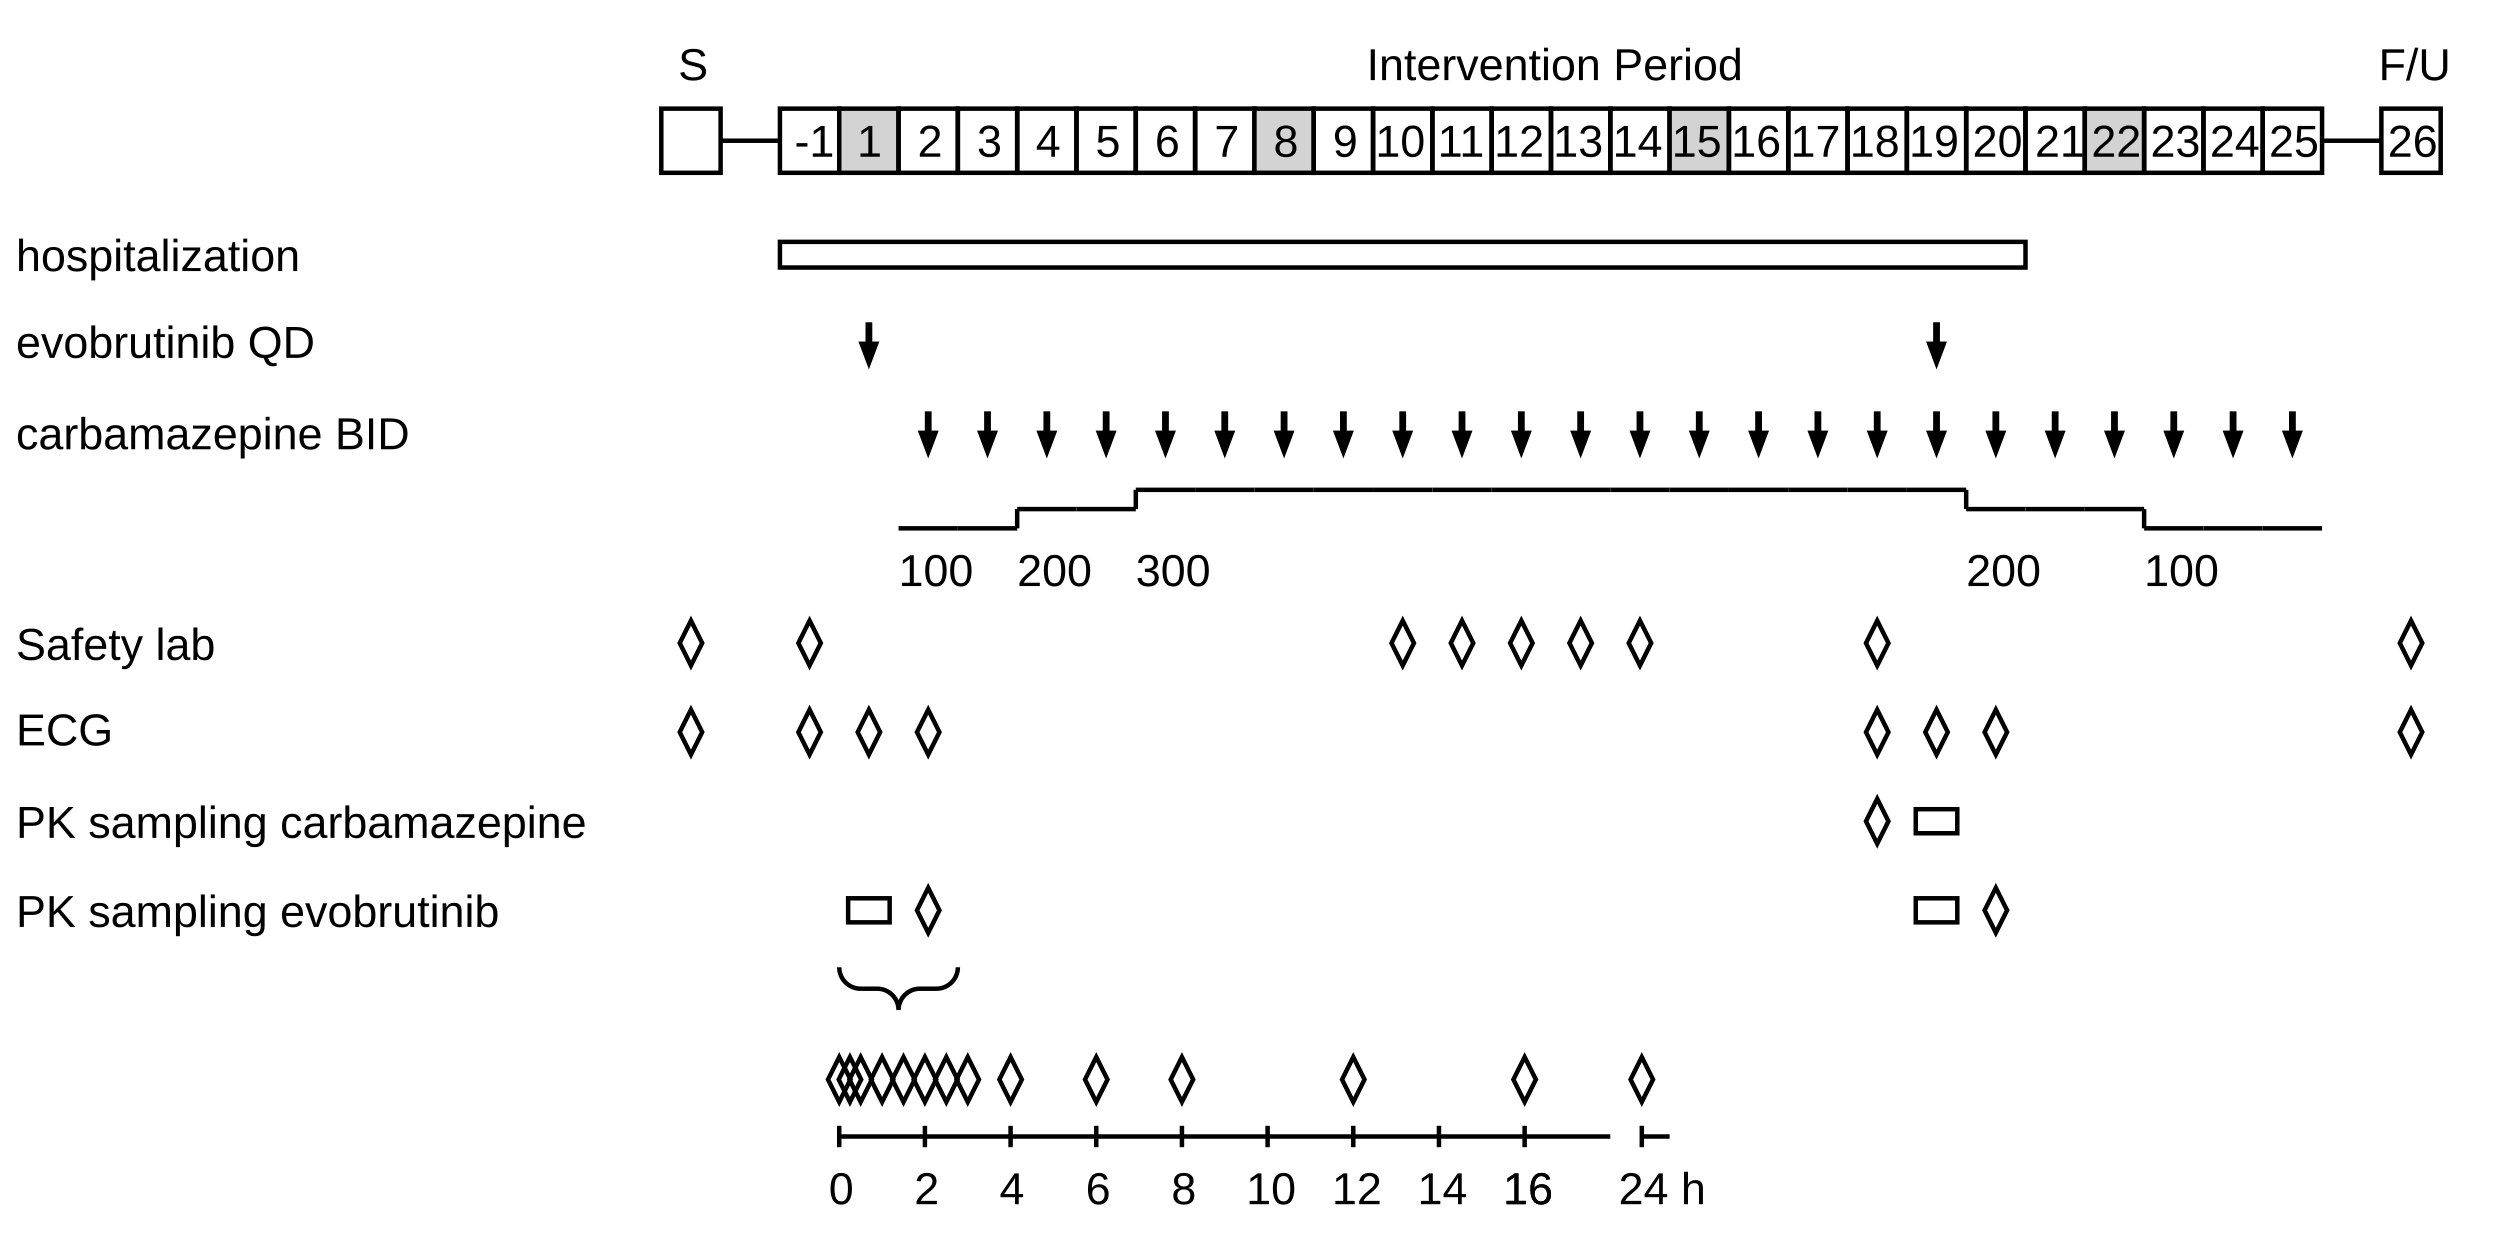
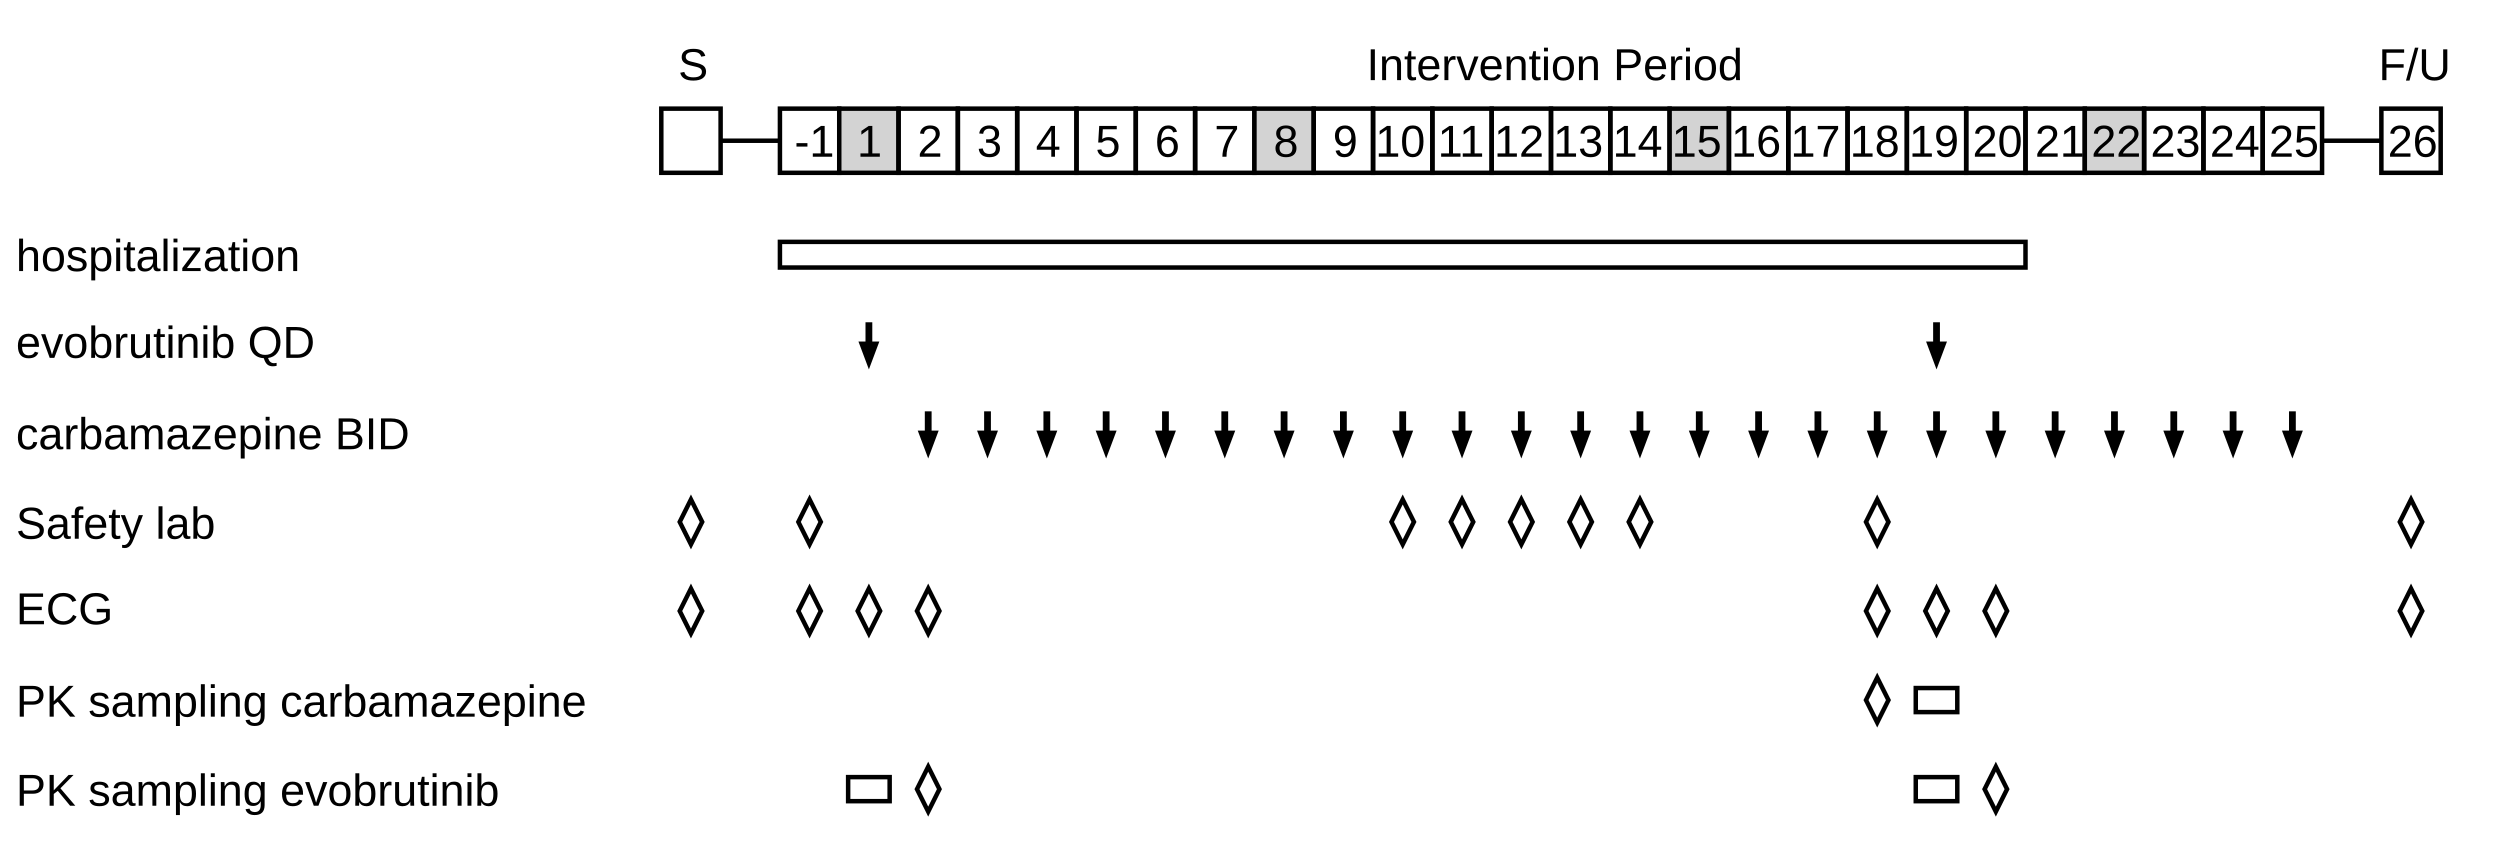
- <svg xmlns="http://www.w3.org/2000/svg" width="780.832" height="387.158">
+ <svg xmlns="http://www.w3.org/2000/svg" width="780.832" height="264.276">
  <style>text {font-family: Arial; font-size: 14px ;}</style>
  <text x="211.819" y="25.032">S</text>
  <text x="426.826" y="25.032">Intervention Period</text>
  <text x="742.906" y="25.032">F/U</text>
  <rect x="206.545" y="33.932" width="18.525" height="20.043" style="stroke:black;  stroke-width:1.4; fill:none;" />
  <text x="215.808" y="48.964" />
  <line x1="225.07" y1="43.953" x2="243.596" y2="43.953" style="stroke:black; stroke-width:1.4; " />
  <rect x="243.596" y="33.932" width="18.525" height="20.043" style="stroke:black;  stroke-width:1.4; fill:none;" />
  <text x="248.142" y="48.964">-1</text>
  <rect x="262.121" y="33.932" width="18.525" height="20.043" style="stroke:black;  stroke-width:0; fill:lightgray;" />
  <rect x="262.121" y="33.932" width="18.525" height="20.043" style="stroke:black;  stroke-width:1.4; fill:none;" />
  <text x="267.692" y="48.964">1</text>
  <rect x="280.646" y="33.932" width="18.525" height="20.043" style="stroke:black;  stroke-width:1.4; fill:none;" />
  <text x="286.59" y="48.964">2</text>
  <rect x="299.172" y="33.932" width="18.525" height="20.043" style="stroke:black;  stroke-width:1.4; fill:none;" />
  <text x="305.153" y="48.964">3</text>
  <rect x="317.697" y="33.932" width="18.525" height="20.043" style="stroke:black;  stroke-width:1.4; fill:none;" />
  <text x="323.494" y="48.964">4</text>
  <rect x="336.223" y="33.932" width="18.525" height="20.043" style="stroke:black;  stroke-width:1.4; fill:none;" />
  <text x="342.163" y="48.964">5</text>
  <rect x="354.748" y="33.932" width="18.525" height="20.043" style="stroke:black;  stroke-width:1.4; fill:none;" />
  <text x="360.702" y="48.964">6</text>
  <rect x="373.273" y="33.932" width="18.525" height="20.043" style="stroke:black;  stroke-width:1.4; fill:none;" />
  <text x="379.292" y="48.964">7</text>
  <rect x="391.799" y="33.932" width="18.525" height="20.043" style="stroke:black;  stroke-width:0; fill:lightgray;" />
  <rect x="391.799" y="33.932" width="18.525" height="20.043" style="stroke:black;  stroke-width:1.4; fill:none;" />
  <text x="397.76" y="48.964">8</text>
  <rect x="410.324" y="33.932" width="18.525" height="20.043" style="stroke:black;  stroke-width:1.4; fill:none;" />
  <text x="416.292" y="48.964">9</text>
  <rect x="428.85" y="33.932" width="18.525" height="20.043" style="stroke:black;  stroke-width:1.4; fill:none;" />
  <text x="429.578" y="48.964">10</text>
  <rect x="447.375" y="33.932" width="18.525" height="20.043" style="stroke:black;  stroke-width:1.4; fill:none;" />
  <text x="449.053" y="48.964">11</text>
  <rect x="465.9" y="33.932" width="18.525" height="20.043" style="stroke:black;  stroke-width:1.4; fill:none;" />
  <text x="466.663" y="48.964">12</text>
  <rect x="484.426" y="33.932" width="18.525" height="20.043" style="stroke:black;  stroke-width:1.4; fill:none;" />
  <text x="485.137" y="48.964">13</text>
  <rect x="502.951" y="33.932" width="18.525" height="20.043" style="stroke:black;  stroke-width:1.4; fill:none;" />
  <text x="503.683" y="48.964">14</text>
  <rect x="521.477" y="33.932" width="18.525" height="20.043" style="stroke:black;  stroke-width:0; fill:lightgray;" />
  <rect x="521.477" y="33.932" width="18.525" height="20.043" style="stroke:black;  stroke-width:1.4; fill:none;" />
  <text x="522.15" y="48.964">15</text>
  <rect x="540.002" y="33.932" width="18.525" height="20.043" style="stroke:black;  stroke-width:1.4; fill:none;" />
  <text x="540.716" y="48.964">16</text>
  <rect x="558.527" y="33.932" width="18.525" height="20.043" style="stroke:black;  stroke-width:1.4; fill:none;" />
  <text x="559.238" y="48.964">17</text>
  <rect x="577.053" y="33.932" width="18.525" height="20.043" style="stroke:black;  stroke-width:1.4; fill:none;" />
  <text x="577.753" y="48.964">18</text>
  <rect x="595.578" y="33.932" width="18.525" height="20.043" style="stroke:black;  stroke-width:1.4; fill:none;" />
  <text x="596.279" y="48.964">19</text>
  <rect x="614.104" y="33.932" width="18.525" height="20.043" style="stroke:black;  stroke-width:1.4; fill:none;" />
  <text x="616.12" y="48.964">20</text>
  <rect x="632.629" y="33.932" width="18.525" height="20.043" style="stroke:black;  stroke-width:1.4; fill:none;" />
  <text x="635.596" y="48.964">21</text>
  <rect x="651.154" y="33.932" width="18.525" height="20.043" style="stroke:black;  stroke-width:0; fill:lightgray;" />
  <rect x="651.154" y="33.932" width="18.525" height="20.043" style="stroke:black;  stroke-width:1.4; fill:none;" />
  <text x="653.205" y="48.964">22</text>
  <rect x="669.68" y="33.932" width="18.525" height="20.043" style="stroke:black;  stroke-width:1.4; fill:none;" />
  <text x="671.679" y="48.964">23</text>
  <rect x="688.205" y="33.932" width="18.525" height="20.043" style="stroke:black;  stroke-width:1.4; fill:none;" />
  <text x="690.225" y="48.964">24</text>
  <rect x="706.73" y="33.932" width="18.525" height="20.043" style="stroke:black;  stroke-width:1.4; fill:none;" />
  <text x="708.692" y="48.964">25</text>
  <line x1="725.256" y1="43.953" x2="743.781" y2="43.953" style="stroke:black; stroke-width:1.4; " />
  <rect x="743.781" y="33.932" width="18.525" height="20.043" style="stroke:black;  stroke-width:1.4; fill:none;" />
  <text x="745.784" y="48.964">26</text>
  <text x="5" y="84.673">hospitalization</text>
  <rect x="243.596" y="75.543" width="389.033" height="8.017" style="stroke:black;  stroke-width:1.4; fill:none;" />
  <text x="5" y="111.764">evobrutinib QD</text>
  <path d="M271.023, 107.373 L271.023, 101.36 L271.745, 101.36 L271.745, 107.373 L273.639, 107.373 L271.384, 113.386 L269.129, 107.373 L271.023, 107.373 Z" style="stroke: black; fill: black; stroke-width:1.4; " />
  <path d="M604.48, 107.373 L604.48, 101.36 L605.202, 101.36 L605.202, 107.373 L607.096, 107.373 L604.841, 113.386 L602.586, 107.373 L604.48, 107.373 Z" style="stroke: black; fill: black; stroke-width:1.4; " />
  <text x="5" y="140.315">carbamazepine BID</text>
  <path d="M289.548, 135.193 L289.548, 129.18 L290.27, 129.18 L290.27, 135.193 L292.164, 135.193 L289.909, 141.206 L287.654, 135.193 L289.548, 135.193 Z" style="stroke: black; fill: black; stroke-width:1.4; " />
  <path d="M308.074, 135.193 L308.074, 129.18 L308.795, 129.18 L308.795, 135.193 L310.689, 135.193 L308.435, 141.206 L306.18, 135.193 L308.074, 135.193 Z" style="stroke: black; fill: black; stroke-width:1.4; " />
  <path d="M326.599, 135.193 L326.599, 129.18 L327.321, 129.18 L327.321, 135.193 L329.215, 135.193 L326.96, 141.206 L324.705, 135.193 L326.599, 135.193 Z" style="stroke: black; fill: black; stroke-width:1.4; " />
  <path d="M345.125, 135.193 L345.125, 129.18 L345.846, 129.18 L345.846, 135.193 L347.74, 135.193 L345.485, 141.206 L343.231, 135.193 L345.125, 135.193 Z" style="stroke: black; fill: black; stroke-width:1.4; " />
  <path d="M363.65, 135.193 L363.65, 129.18 L364.372, 129.18 L364.372, 135.193 L366.266, 135.193 L364.011, 141.206 L361.756, 135.193 L363.65, 135.193 Z" style="stroke: black; fill: black; stroke-width:1.4; " />
  <path d="M382.175, 135.193 L382.175, 129.18 L382.897, 129.18 L382.897, 135.193 L384.791, 135.193 L382.536, 141.206 L380.281, 135.193 L382.175, 135.193 Z" style="stroke: black; fill: black; stroke-width:1.4; " />
  <path d="M400.701, 135.193 L400.701, 129.18 L401.422, 129.18 L401.422, 135.193 L403.316, 135.193 L401.062, 141.206 L398.807, 135.193 L400.701, 135.193 Z" style="stroke: black; fill: black; stroke-width:1.4; " />
  <path d="M419.226, 135.193 L419.226, 129.18 L419.948, 129.18 L419.948, 135.193 L421.842, 135.193 L419.587, 141.206 L417.332, 135.193 L419.226, 135.193 Z" style="stroke: black; fill: black; stroke-width:1.4; " />
  <path d="M437.752, 135.193 L437.752, 129.18 L438.473, 129.18 L438.473, 135.193 L440.367, 135.193 L438.112, 141.206 L435.857, 135.193 L437.752, 135.193 Z" style="stroke: black; fill: black; stroke-width:1.4; " />
  <path d="M456.277, 135.193 L456.277, 129.18 L456.998, 129.18 L456.998, 135.193 L458.893, 135.193 L456.638, 141.206 L454.383, 135.193 L456.277, 135.193 Z" style="stroke: black; fill: black; stroke-width:1.4; " />
  <path d="M474.802, 135.193 L474.802, 129.18 L475.524, 129.18 L475.524, 135.193 L477.418, 135.193 L475.163, 141.206 L472.908, 135.193 L474.802, 135.193 Z" style="stroke: black; fill: black; stroke-width:1.4; " />
  <path d="M493.328, 135.193 L493.328, 129.18 L494.049, 129.18 L494.049, 135.193 L495.943, 135.193 L493.688, 141.206 L491.434, 135.193 L493.328, 135.193 Z" style="stroke: black; fill: black; stroke-width:1.4; " />
  <path d="M511.853, 135.193 L511.853, 129.18 L512.575, 129.18 L512.575, 135.193 L514.469, 135.193 L512.214, 141.206 L509.959, 135.193 L511.853, 135.193 Z" style="stroke: black; fill: black; stroke-width:1.4; " />
  <path d="M530.378, 135.193 L530.378, 129.18 L531.1, 129.18 L531.1, 135.193 L532.994, 135.193 L530.739, 141.206 L528.484, 135.193 L530.378, 135.193 Z" style="stroke: black; fill: black; stroke-width:1.4; " />
  <path d="M548.904, 135.193 L548.904, 129.18 L549.625, 129.18 L549.625, 135.193 L551.519, 135.193 L549.265, 141.206 L547.01, 135.193 L548.904, 135.193 Z" style="stroke: black; fill: black; stroke-width:1.4; " />
  <path d="M567.429, 135.193 L567.429, 129.18 L568.151, 129.18 L568.151, 135.193 L570.045, 135.193 L567.79, 141.206 L565.535, 135.193 L567.429, 135.193 Z" style="stroke: black; fill: black; stroke-width:1.4; " />
  <path d="M585.955, 135.193 L585.955, 129.18 L586.676, 129.18 L586.676, 135.193 L588.57, 135.193 L586.315, 141.206 L584.061, 135.193 L585.955, 135.193 Z" style="stroke: black; fill: black; stroke-width:1.4; " />
  <path d="M604.48, 135.193 L604.48, 129.18 L605.202, 129.18 L605.202, 135.193 L607.096, 135.193 L604.841, 141.206 L602.586, 135.193 L604.48, 135.193 Z" style="stroke: black; fill: black; stroke-width:1.4; " />
  <path d="M623.005, 135.193 L623.005, 129.18 L623.727, 129.18 L623.727, 135.193 L625.621, 135.193 L623.366, 141.206 L621.111, 135.193 L623.005, 135.193 Z" style="stroke: black; fill: black; stroke-width:1.4; " />
  <path d="M641.531, 135.193 L641.531, 129.18 L642.252, 129.18 L642.252, 135.193 L644.146, 135.193 L641.892, 141.206 L639.637, 135.193 L641.531, 135.193 Z" style="stroke: black; fill: black; stroke-width:1.4; " />
  <path d="M660.056, 135.193 L660.056, 129.18 L660.778, 129.18 L660.778, 135.193 L662.672, 135.193 L660.417, 141.206 L658.162, 135.193 L660.056, 135.193 Z" style="stroke: black; fill: black; stroke-width:1.4; " />
  <path d="M678.582, 135.193 L678.582, 129.18 L679.303, 129.18 L679.303, 135.193 L681.197, 135.193 L678.942, 141.206 L676.688, 135.193 L678.582, 135.193 Z" style="stroke: black; fill: black; stroke-width:1.4; " />
  <path d="M697.107, 135.193 L697.107, 129.18 L697.829, 129.18 L697.829, 135.193 L699.723, 135.193 L697.468, 141.206 L695.213, 135.193 L697.107, 135.193 Z" style="stroke: black; fill: black; stroke-width:1.4; " />
  <path d="M715.632, 135.193 L715.632, 129.18 L716.354, 129.18 L716.354, 135.193 L718.248, 135.193 L715.993, 141.206 L713.738, 135.193 L715.632, 135.193 Z" style="stroke: black; fill: black; stroke-width:1.4; " />
-   <line x1="280.646" y1="165.018" x2="299.172" y2="165.018" style="stroke:black; stroke-width:1.4; " />
-   <text x="280.646" y="183.057">100</text>
-   <line x1="299.172" y1="165.018" x2="317.697" y2="165.018" style="stroke:black; stroke-width:1.4; " />
-   <line x1="299.172" y1="165.018" x2="299.172" y2="165.018" style="stroke:black; stroke-width:1.4; " />
-   <line x1="317.697" y1="159.006" x2="336.223" y2="159.006" style="stroke:black; stroke-width:1.4; " />
-   <line x1="317.697" y1="165.018" x2="317.697" y2="159.006" style="stroke:black; stroke-width:1.4; " />
-   <text x="317.697" y="183.057">200</text>
-   <line x1="336.223" y1="159.006" x2="354.748" y2="159.006" style="stroke:black; stroke-width:1.4; " />
-   <line x1="336.223" y1="159.006" x2="336.223" y2="159.006" style="stroke:black; stroke-width:1.4; " />
-   <line x1="354.748" y1="152.993" x2="373.273" y2="152.993" style="stroke:black; stroke-width:1.4; " />
-   <line x1="354.748" y1="159.006" x2="354.748" y2="152.993" style="stroke:black; stroke-width:1.4; " />
-   <text x="354.748" y="183.057">300</text>
-   <line x1="373.273" y1="152.993" x2="391.799" y2="152.993" style="stroke:black; stroke-width:1.4; " />
-   <line x1="373.273" y1="152.993" x2="373.273" y2="152.993" style="stroke:black; stroke-width:1.4; " />
-   <line x1="391.799" y1="152.993" x2="410.324" y2="152.993" style="stroke:black; stroke-width:1.4; " />
-   <line x1="391.799" y1="152.993" x2="391.799" y2="152.993" style="stroke:black; stroke-width:1.4; " />
-   <line x1="410.324" y1="152.993" x2="428.85" y2="152.993" style="stroke:black; stroke-width:1.4; " />
-   <line x1="410.324" y1="152.993" x2="410.324" y2="152.993" style="stroke:black; stroke-width:1.4; " />
-   <line x1="428.85" y1="152.993" x2="447.375" y2="152.993" style="stroke:black; stroke-width:1.4; " />
-   <line x1="428.85" y1="152.993" x2="428.85" y2="152.993" style="stroke:black; stroke-width:1.4; " />
-   <line x1="447.375" y1="152.993" x2="465.9" y2="152.993" style="stroke:black; stroke-width:1.4; " />
-   <line x1="447.375" y1="152.993" x2="447.375" y2="152.993" style="stroke:black; stroke-width:1.4; " />
-   <line x1="465.9" y1="152.993" x2="484.426" y2="152.993" style="stroke:black; stroke-width:1.4; " />
-   <line x1="465.9" y1="152.993" x2="465.9" y2="152.993" style="stroke:black; stroke-width:1.4; " />
-   <line x1="484.426" y1="152.993" x2="502.951" y2="152.993" style="stroke:black; stroke-width:1.4; " />
-   <line x1="484.426" y1="152.993" x2="484.426" y2="152.993" style="stroke:black; stroke-width:1.4; " />
-   <line x1="502.951" y1="152.993" x2="521.477" y2="152.993" style="stroke:black; stroke-width:1.4; " />
-   <line x1="502.951" y1="152.993" x2="502.951" y2="152.993" style="stroke:black; stroke-width:1.4; " />
-   <line x1="521.477" y1="152.993" x2="540.002" y2="152.993" style="stroke:black; stroke-width:1.4; " />
-   <line x1="521.477" y1="152.993" x2="521.477" y2="152.993" style="stroke:black; stroke-width:1.4; " />
-   <line x1="540.002" y1="152.993" x2="558.527" y2="152.993" style="stroke:black; stroke-width:1.4; " />
-   <line x1="540.002" y1="152.993" x2="540.002" y2="152.993" style="stroke:black; stroke-width:1.4; " />
-   <line x1="558.527" y1="152.993" x2="577.053" y2="152.993" style="stroke:black; stroke-width:1.4; " />
-   <line x1="558.527" y1="152.993" x2="558.527" y2="152.993" style="stroke:black; stroke-width:1.4; " />
-   <line x1="577.053" y1="152.993" x2="595.578" y2="152.993" style="stroke:black; stroke-width:1.4; " />
-   <line x1="577.053" y1="152.993" x2="577.053" y2="152.993" style="stroke:black; stroke-width:1.4; " />
-   <line x1="595.578" y1="152.993" x2="614.104" y2="152.993" style="stroke:black; stroke-width:1.4; " />
-   <line x1="595.578" y1="152.993" x2="595.578" y2="152.993" style="stroke:black; stroke-width:1.4; " />
-   <line x1="614.104" y1="159.006" x2="632.629" y2="159.006" style="stroke:black; stroke-width:1.4; " />
-   <line x1="614.104" y1="152.993" x2="614.104" y2="159.006" style="stroke:black; stroke-width:1.4; " />
-   <text x="614.104" y="183.057">200</text>
-   <line x1="632.629" y1="159.006" x2="651.154" y2="159.006" style="stroke:black; stroke-width:1.4; " />
-   <line x1="632.629" y1="159.006" x2="632.629" y2="159.006" style="stroke:black; stroke-width:1.4; " />
-   <line x1="651.154" y1="159.006" x2="669.68" y2="159.006" style="stroke:black; stroke-width:1.4; " />
-   <line x1="651.154" y1="159.006" x2="651.154" y2="159.006" style="stroke:black; stroke-width:1.4; " />
-   <line x1="669.68" y1="165.018" x2="688.205" y2="165.018" style="stroke:black; stroke-width:1.4; " />
-   <line x1="669.68" y1="159.006" x2="669.68" y2="165.018" style="stroke:black; stroke-width:1.4; " />
-   <text x="669.68" y="183.057">100</text>
-   <line x1="688.205" y1="165.018" x2="706.73" y2="165.018" style="stroke:black; stroke-width:1.4; " />
-   <line x1="688.205" y1="165.018" x2="688.205" y2="165.018" style="stroke:black; stroke-width:1.4; " />
-   <line x1="706.73" y1="165.018" x2="725.256" y2="165.018" style="stroke:black; stroke-width:1.4; " />
-   <line x1="706.73" y1="165.018" x2="706.73" y2="165.018" style="stroke:black; stroke-width:1.4; " />
-   <text x="5" y="206.112">Safety lab</text>
-   <path d="M212.3, 200.856 L215.808, 193.841 L219.315, 200.856 L215.808, 207.871 L212.3, 200.856 Z" style="stroke: black; fill: none; stroke-width:1.4; " />
-   <path d="M249.351, 200.856 L252.858, 193.841 L256.366, 200.856 L252.858, 207.871 L249.351, 200.856 Z" style="stroke: black; fill: none; stroke-width:1.4; " />
-   <path d="M434.605, 200.856 L438.112, 193.841 L441.62, 200.856 L438.112, 207.871 L434.605, 200.856 Z" style="stroke: black; fill: none; stroke-width:1.4; " />
-   <path d="M453.13, 200.856 L456.638, 193.841 L460.145, 200.856 L456.638, 207.871 L453.13, 200.856 Z" style="stroke: black; fill: none; stroke-width:1.4; " />
-   <path d="M471.656, 200.856 L475.163, 193.841 L478.671, 200.856 L475.163, 207.871 L471.656, 200.856 Z" style="stroke: black; fill: none; stroke-width:1.4; " />
-   <path d="M490.181, 200.856 L493.688, 193.841 L497.196, 200.856 L493.688, 207.871 L490.181, 200.856 Z" style="stroke: black; fill: none; stroke-width:1.4; " />
-   <path d="M508.706, 200.856 L512.214, 193.841 L515.721, 200.856 L512.214, 207.871 L508.706, 200.856 Z" style="stroke: black; fill: none; stroke-width:1.4; " />
-   <path d="M582.808, 200.856 L586.315, 193.841 L589.823, 200.856 L586.315, 207.871 L582.808, 200.856 Z" style="stroke: black; fill: none; stroke-width:1.4; " />
-   <path d="M749.536, 200.856 L753.044, 193.841 L756.551, 200.856 L753.044, 207.871 L749.536, 200.856 Z" style="stroke: black; fill: none; stroke-width:1.4; " />
-   <text x="5" y="232.822">ECG</text>
-   <path d="M212.3, 228.677 L215.808, 221.662 L219.315, 228.677 L215.808, 235.692 L212.3, 228.677 Z" style="stroke: black; fill: none; stroke-width:1.4; " />
-   <path d="M249.351, 228.677 L252.858, 221.662 L256.366, 228.677 L252.858, 235.692 L249.351, 228.677 Z" style="stroke: black; fill: none; stroke-width:1.4; " />
-   <path d="M267.876, 228.677 L271.384, 221.662 L274.891, 228.677 L271.384, 235.692 L267.876, 228.677 Z" style="stroke: black; fill: none; stroke-width:1.4; " />
-   <path d="M286.402, 228.677 L289.909, 221.662 L293.417, 228.677 L289.909, 235.692 L286.402, 228.677 Z" style="stroke: black; fill: none; stroke-width:1.4; " />
-   <path d="M582.808, 228.677 L586.315, 221.662 L589.823, 228.677 L586.315, 235.692 L582.808, 228.677 Z" style="stroke: black; fill: none; stroke-width:1.4; " />
-   <path d="M601.333, 228.677 L604.841, 221.662 L608.348, 228.677 L604.841, 235.692 L601.333, 228.677 Z" style="stroke: black; fill: none; stroke-width:1.4; " />
-   <path d="M619.859, 228.677 L623.366, 221.662 L626.874, 228.677 L623.366, 235.692 L619.859, 228.677 Z" style="stroke: black; fill: none; stroke-width:1.4; " />
-   <path d="M749.536, 228.677 L753.044, 221.662 L756.551, 228.677 L753.044, 235.692 L749.536, 228.677 Z" style="stroke: black; fill: none; stroke-width:1.4; " />
-   <text x="5" y="261.685">PK sampling carbamazepine</text>
-   <path d="M582.808, 256.498 L586.315, 249.483 L589.823, 256.498 L586.315, 263.513 L582.808, 256.498 Z" style="stroke: black; fill: none; stroke-width:1.4; " />
-   <path d="M598.357, 260.256 L598.357, 252.74 L611.325, 252.74 L611.325, 260.256 L598.357, 260.256 Z" style="stroke: black; fill: none; stroke-width:1.4; " />
-   <text x="5" y="289.506">PK sampling evobrutinib</text>
-   <path d="M264.9, 288.077 L264.9, 280.561 L277.868, 280.561 L277.868, 288.077 L264.9, 288.077 Z" style="stroke: black; fill: none; stroke-width:1.4; " />
-   <path d="M286.402, 284.319 L289.909, 277.304 L293.417, 284.319 L289.909, 291.334 L286.402, 284.319 Z" style="stroke: black; fill: none; stroke-width:1.4; " />
-   <path d="M598.357, 288.077 L598.357, 280.561 L611.325, 280.561 L611.325, 288.077 L598.357, 288.077 Z" style="stroke: black; fill: none; stroke-width:1.4; " />
-   <path d="M619.859, 284.319 L623.366, 277.304 L626.874, 284.319 L623.366, 291.334 L619.859, 284.319 Z" style="stroke: black; fill: none; stroke-width:1.4; " />
-   <path d="M262.121, 302.118 A6.681, 6.681, 0, 0 0 268.802, 308.799 L273.965, 308.799 A6.681, 6.681 0, 0 1 280.646, 315.48 A6.681, 6.681, 0, 0 1 287.327, 308.799 L292.491, 308.799 A6.681, 6.681 0, 0 0 299.172, 302.118 " style="stroke: black; stroke-width:1.4; fill:none" />
-   <path d="M258.614, 337.168 L262.121, 330.153 L265.629, 337.168 L262.121, 344.183 L258.614, 337.168 Z" style="stroke: black; fill: none; stroke-width:1.4; " />
-   <path d="M261.958, 337.168 L265.466, 330.153 L268.973, 337.168 L265.466, 344.183 L261.958, 337.168 Z" style="stroke: black; fill: none; stroke-width:1.4; " />
-   <path d="M265.303, 337.168 L268.811, 330.153 L272.318, 337.168 L268.811, 344.183 L265.303, 337.168 Z" style="stroke: black; fill: none; stroke-width:1.4; " />
-   <path d="M271.993, 337.168 L275.501, 330.153 L279.008, 337.168 L275.501, 344.183 L271.993, 337.168 Z" style="stroke: black; fill: none; stroke-width:1.4; " />
-   <path d="M278.683, 337.168 L282.19, 330.153 L285.698, 337.168 L282.19, 344.183 L278.683, 337.168 Z" style="stroke: black; fill: none; stroke-width:1.4; " />
-   <path d="M285.372, 337.168 L288.88, 330.153 L292.388, 337.168 L288.88, 344.183 L285.372, 337.168 Z" style="stroke: black; fill: none; stroke-width:1.4; " />
-   <path d="M292.062, 337.168 L295.57, 330.153 L299.077, 337.168 L295.57, 344.183 L292.062, 337.168 Z" style="stroke: black; fill: none; stroke-width:1.4; " />
-   <path d="M298.752, 337.168 L302.259, 330.153 L305.767, 337.168 L302.259, 344.183 L298.752, 337.168 Z" style="stroke: black; fill: none; stroke-width:1.4; " />
-   <path d="M312.131, 337.168 L315.639, 330.153 L319.146, 337.168 L315.639, 344.183 L312.131, 337.168 Z" style="stroke: black; fill: none; stroke-width:1.4; " />
-   <path d="M338.89, 337.168 L342.398, 330.153 L345.905, 337.168 L342.398, 344.183 L338.89, 337.168 Z" style="stroke: black; fill: none; stroke-width:1.4; " />
-   <path d="M365.649, 337.168 L369.157, 330.153 L372.664, 337.168 L369.157, 344.183 L365.649, 337.168 Z" style="stroke: black; fill: none; stroke-width:1.4; " />
-   <path d="M419.167, 337.168 L422.674, 330.153 L426.182, 337.168 L422.674, 344.183 L419.167, 337.168 Z" style="stroke: black; fill: none; stroke-width:1.4; " />
-   <path d="M472.685, 337.168 L476.192, 330.153 L479.7, 337.168 L476.192, 344.183 L472.685, 337.168 Z" style="stroke: black; fill: none; stroke-width:1.4; " />
-   <path d="M509.281, 337.168 L512.788, 330.153 L516.296, 337.168 L512.788, 344.183 L509.281, 337.168 Z" style="stroke: black; fill: none; stroke-width:1.4; " />
-   <line x1="262.121" y1="354.967" x2="502.951" y2="354.967" style="stroke:black; stroke-width:1.4; " />
-   <line x1="262.121" y1="351.627" x2="262.121" y2="358.308" style="stroke:black; stroke-width:1.4; " />
-   <text x="258.854" y="376.107">0</text>
-   <line x1="288.88" y1="351.627" x2="288.88" y2="358.308" style="stroke:black; stroke-width:1.4; " />
-   <text x="285.561" y="376.107">2</text>
-   <line x1="315.639" y1="351.627" x2="315.639" y2="358.308" style="stroke:black; stroke-width:1.4; " />
-   <text x="312.173" y="376.107">4</text>
-   <line x1="342.398" y1="351.627" x2="342.398" y2="358.308" style="stroke:black; stroke-width:1.4; " />
-   <text x="339.089" y="376.107">6</text>
-   <line x1="369.157" y1="351.627" x2="369.157" y2="358.308" style="stroke:black; stroke-width:1.4; " />
-   <text x="365.855" y="376.107">8</text>
-   <line x1="395.916" y1="351.627" x2="395.916" y2="358.308" style="stroke:black; stroke-width:1.4; " />
-   <text x="389.227" y="376.107">10</text>
-   <line x1="422.674" y1="351.627" x2="422.674" y2="358.308" style="stroke:black; stroke-width:1.4; " />
-   <text x="416.02" y="376.107">12</text>
-   <line x1="449.433" y1="351.627" x2="449.433" y2="358.308" style="stroke:black; stroke-width:1.4; " />
-   <text x="442.748" y="376.107">14</text>
-   <line x1="476.192" y1="351.627" x2="476.192" y2="358.308" style="stroke:black; stroke-width:1.4; " />
-   <text x="469.49" y="376.107">16</text>
-   <text x="469.49" y="376.107">16</text>
-   <line x1="512.788" y1="354.967" x2="521.477" y2="354.967" style="stroke:black; stroke-width:1.4; " />
-   <line x1="512.788" y1="351.627" x2="512.788" y2="358.308" style="stroke:black; stroke-width:1.4; " />
-   <text x="505.545" y="376.107">24 h</text>
+   <text x="5" y="168.27">Safety lab</text>
+   <path d="M212.3, 163.014 L215.808, 155.999 L219.315, 163.014 L215.808, 170.029 L212.3, 163.014 Z" style="stroke: black; fill: none; stroke-width:1.4; " />
+   <path d="M249.351, 163.014 L252.858, 155.999 L256.366, 163.014 L252.858, 170.029 L249.351, 163.014 Z" style="stroke: black; fill: none; stroke-width:1.4; " />
+   <path d="M434.605, 163.014 L438.112, 155.999 L441.62, 163.014 L438.112, 170.029 L434.605, 163.014 Z" style="stroke: black; fill: none; stroke-width:1.4; " />
+   <path d="M453.13, 163.014 L456.638, 155.999 L460.145, 163.014 L456.638, 170.029 L453.13, 163.014 Z" style="stroke: black; fill: none; stroke-width:1.4; " />
+   <path d="M471.656, 163.014 L475.163, 155.999 L478.671, 163.014 L475.163, 170.029 L471.656, 163.014 Z" style="stroke: black; fill: none; stroke-width:1.4; " />
+   <path d="M490.181, 163.014 L493.688, 155.999 L497.196, 163.014 L493.688, 170.029 L490.181, 163.014 Z" style="stroke: black; fill: none; stroke-width:1.4; " />
+   <path d="M508.706, 163.014 L512.214, 155.999 L515.721, 163.014 L512.214, 170.029 L508.706, 163.014 Z" style="stroke: black; fill: none; stroke-width:1.4; " />
+   <path d="M582.808, 163.014 L586.315, 155.999 L589.823, 163.014 L586.315, 170.029 L582.808, 163.014 Z" style="stroke: black; fill: none; stroke-width:1.4; " />
+   <path d="M749.536, 163.014 L753.044, 155.999 L756.551, 163.014 L753.044, 170.029 L749.536, 163.014 Z" style="stroke: black; fill: none; stroke-width:1.4; " />
+   <text x="5" y="194.98">ECG</text>
+   <path d="M212.3, 190.835 L215.808, 183.82 L219.315, 190.835 L215.808, 197.85 L212.3, 190.835 Z" style="stroke: black; fill: none; stroke-width:1.4; " />
+   <path d="M249.351, 190.835 L252.858, 183.82 L256.366, 190.835 L252.858, 197.85 L249.351, 190.835 Z" style="stroke: black; fill: none; stroke-width:1.4; " />
+   <path d="M267.876, 190.835 L271.384, 183.82 L274.891, 190.835 L271.384, 197.85 L267.876, 190.835 Z" style="stroke: black; fill: none; stroke-width:1.4; " />
+   <path d="M286.402, 190.835 L289.909, 183.82 L293.417, 190.835 L289.909, 197.85 L286.402, 190.835 Z" style="stroke: black; fill: none; stroke-width:1.4; " />
+   <path d="M582.808, 190.835 L586.315, 183.82 L589.823, 190.835 L586.315, 197.85 L582.808, 190.835 Z" style="stroke: black; fill: none; stroke-width:1.4; " />
+   <path d="M601.333, 190.835 L604.841, 183.82 L608.348, 190.835 L604.841, 197.85 L601.333, 190.835 Z" style="stroke: black; fill: none; stroke-width:1.4; " />
+   <path d="M619.859, 190.835 L623.366, 183.82 L626.874, 190.835 L623.366, 197.85 L619.859, 190.835 Z" style="stroke: black; fill: none; stroke-width:1.4; " />
+   <path d="M749.536, 190.835 L753.044, 183.82 L756.551, 190.835 L753.044, 197.85 L749.536, 190.835 Z" style="stroke: black; fill: none; stroke-width:1.4; " />
+   <text x="5" y="223.843">PK sampling carbamazepine</text>
+   <path d="M582.808, 218.656 L586.315, 211.641 L589.823, 218.656 L586.315, 225.671 L582.808, 218.656 Z" style="stroke: black; fill: none; stroke-width:1.4; " />
+   <path d="M598.357, 222.414 L598.357, 214.898 L611.325, 214.898 L611.325, 222.414 L598.357, 222.414 Z" style="stroke: black; fill: none; stroke-width:1.4; " />
+   <text x="5" y="251.663">PK sampling evobrutinib</text>
+   <path d="M264.9, 250.234 L264.9, 242.718 L277.868, 242.718 L277.868, 250.234 L264.9, 250.234 Z" style="stroke: black; fill: none; stroke-width:1.4; " />
+   <path d="M286.402, 246.476 L289.909, 239.461 L293.417, 246.476 L289.909, 253.491 L286.402, 246.476 Z" style="stroke: black; fill: none; stroke-width:1.4; " />
+   <path d="M598.357, 250.234 L598.357, 242.718 L611.325, 242.718 L611.325, 250.234 L598.357, 250.234 Z" style="stroke: black; fill: none; stroke-width:1.4; " />
+   <path d="M619.859, 246.476 L623.366, 239.461 L626.874, 246.476 L623.366, 253.491 L619.859, 246.476 Z" style="stroke: black; fill: none; stroke-width:1.4; " />
</svg>
